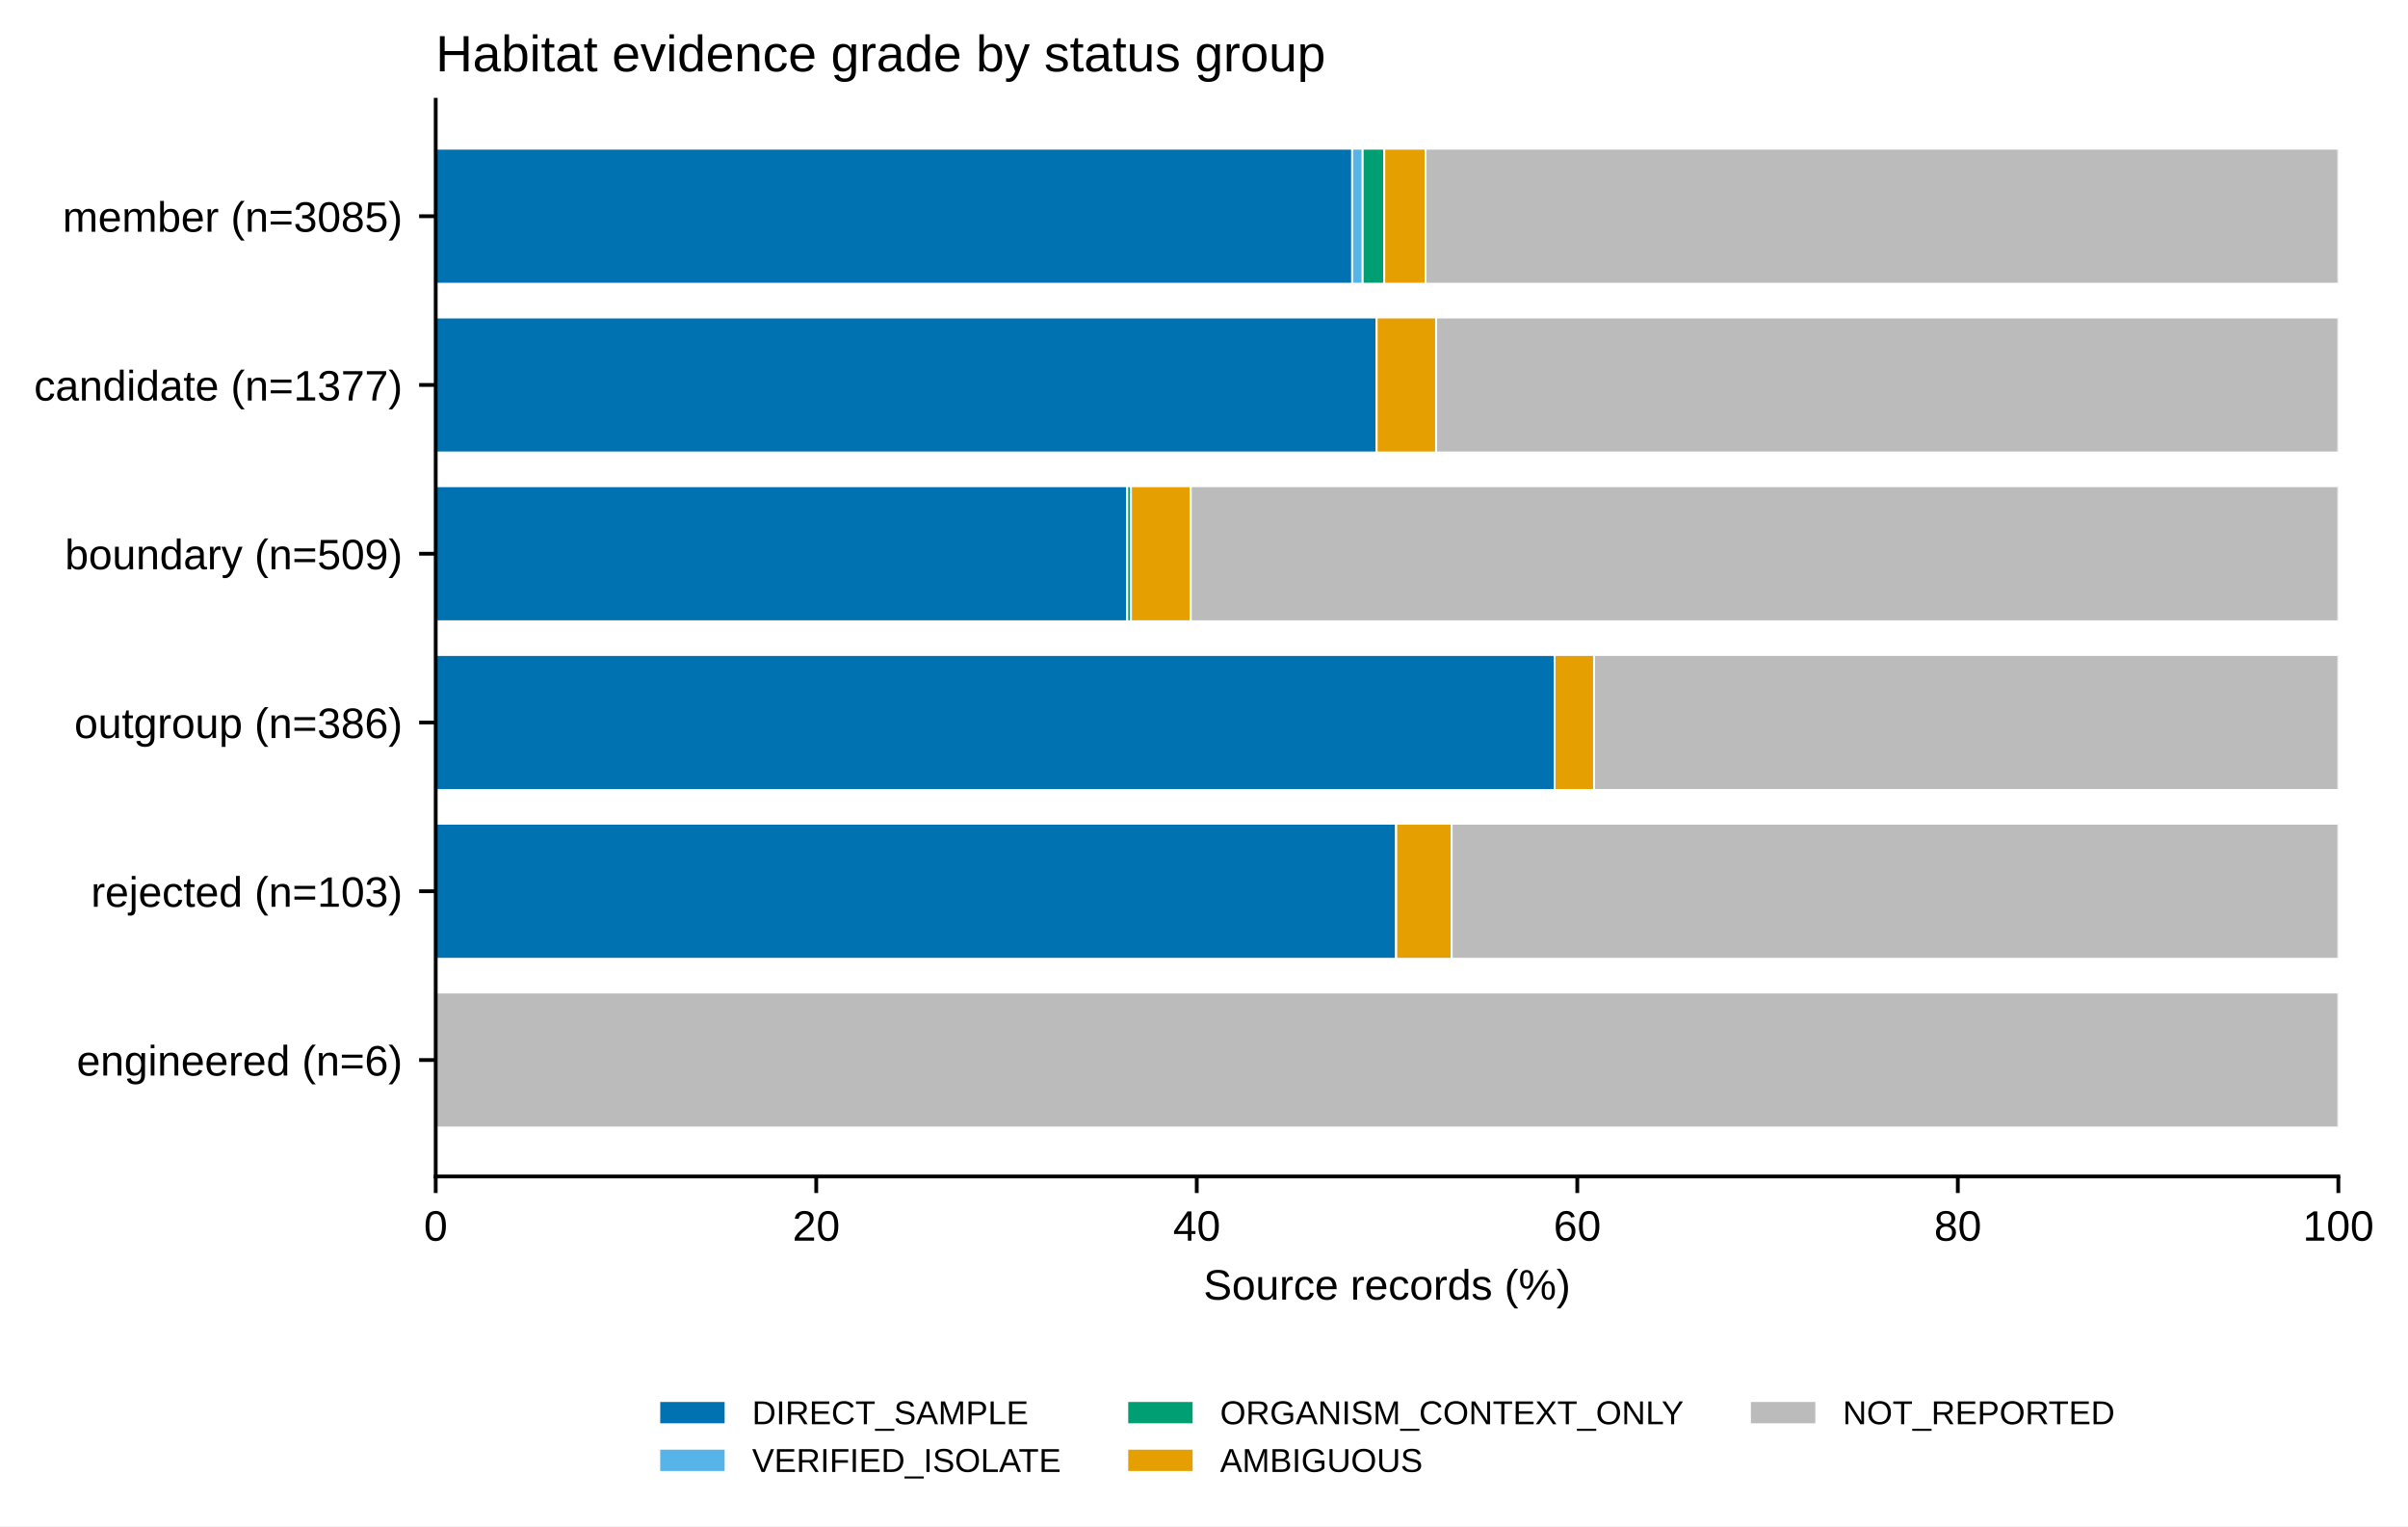
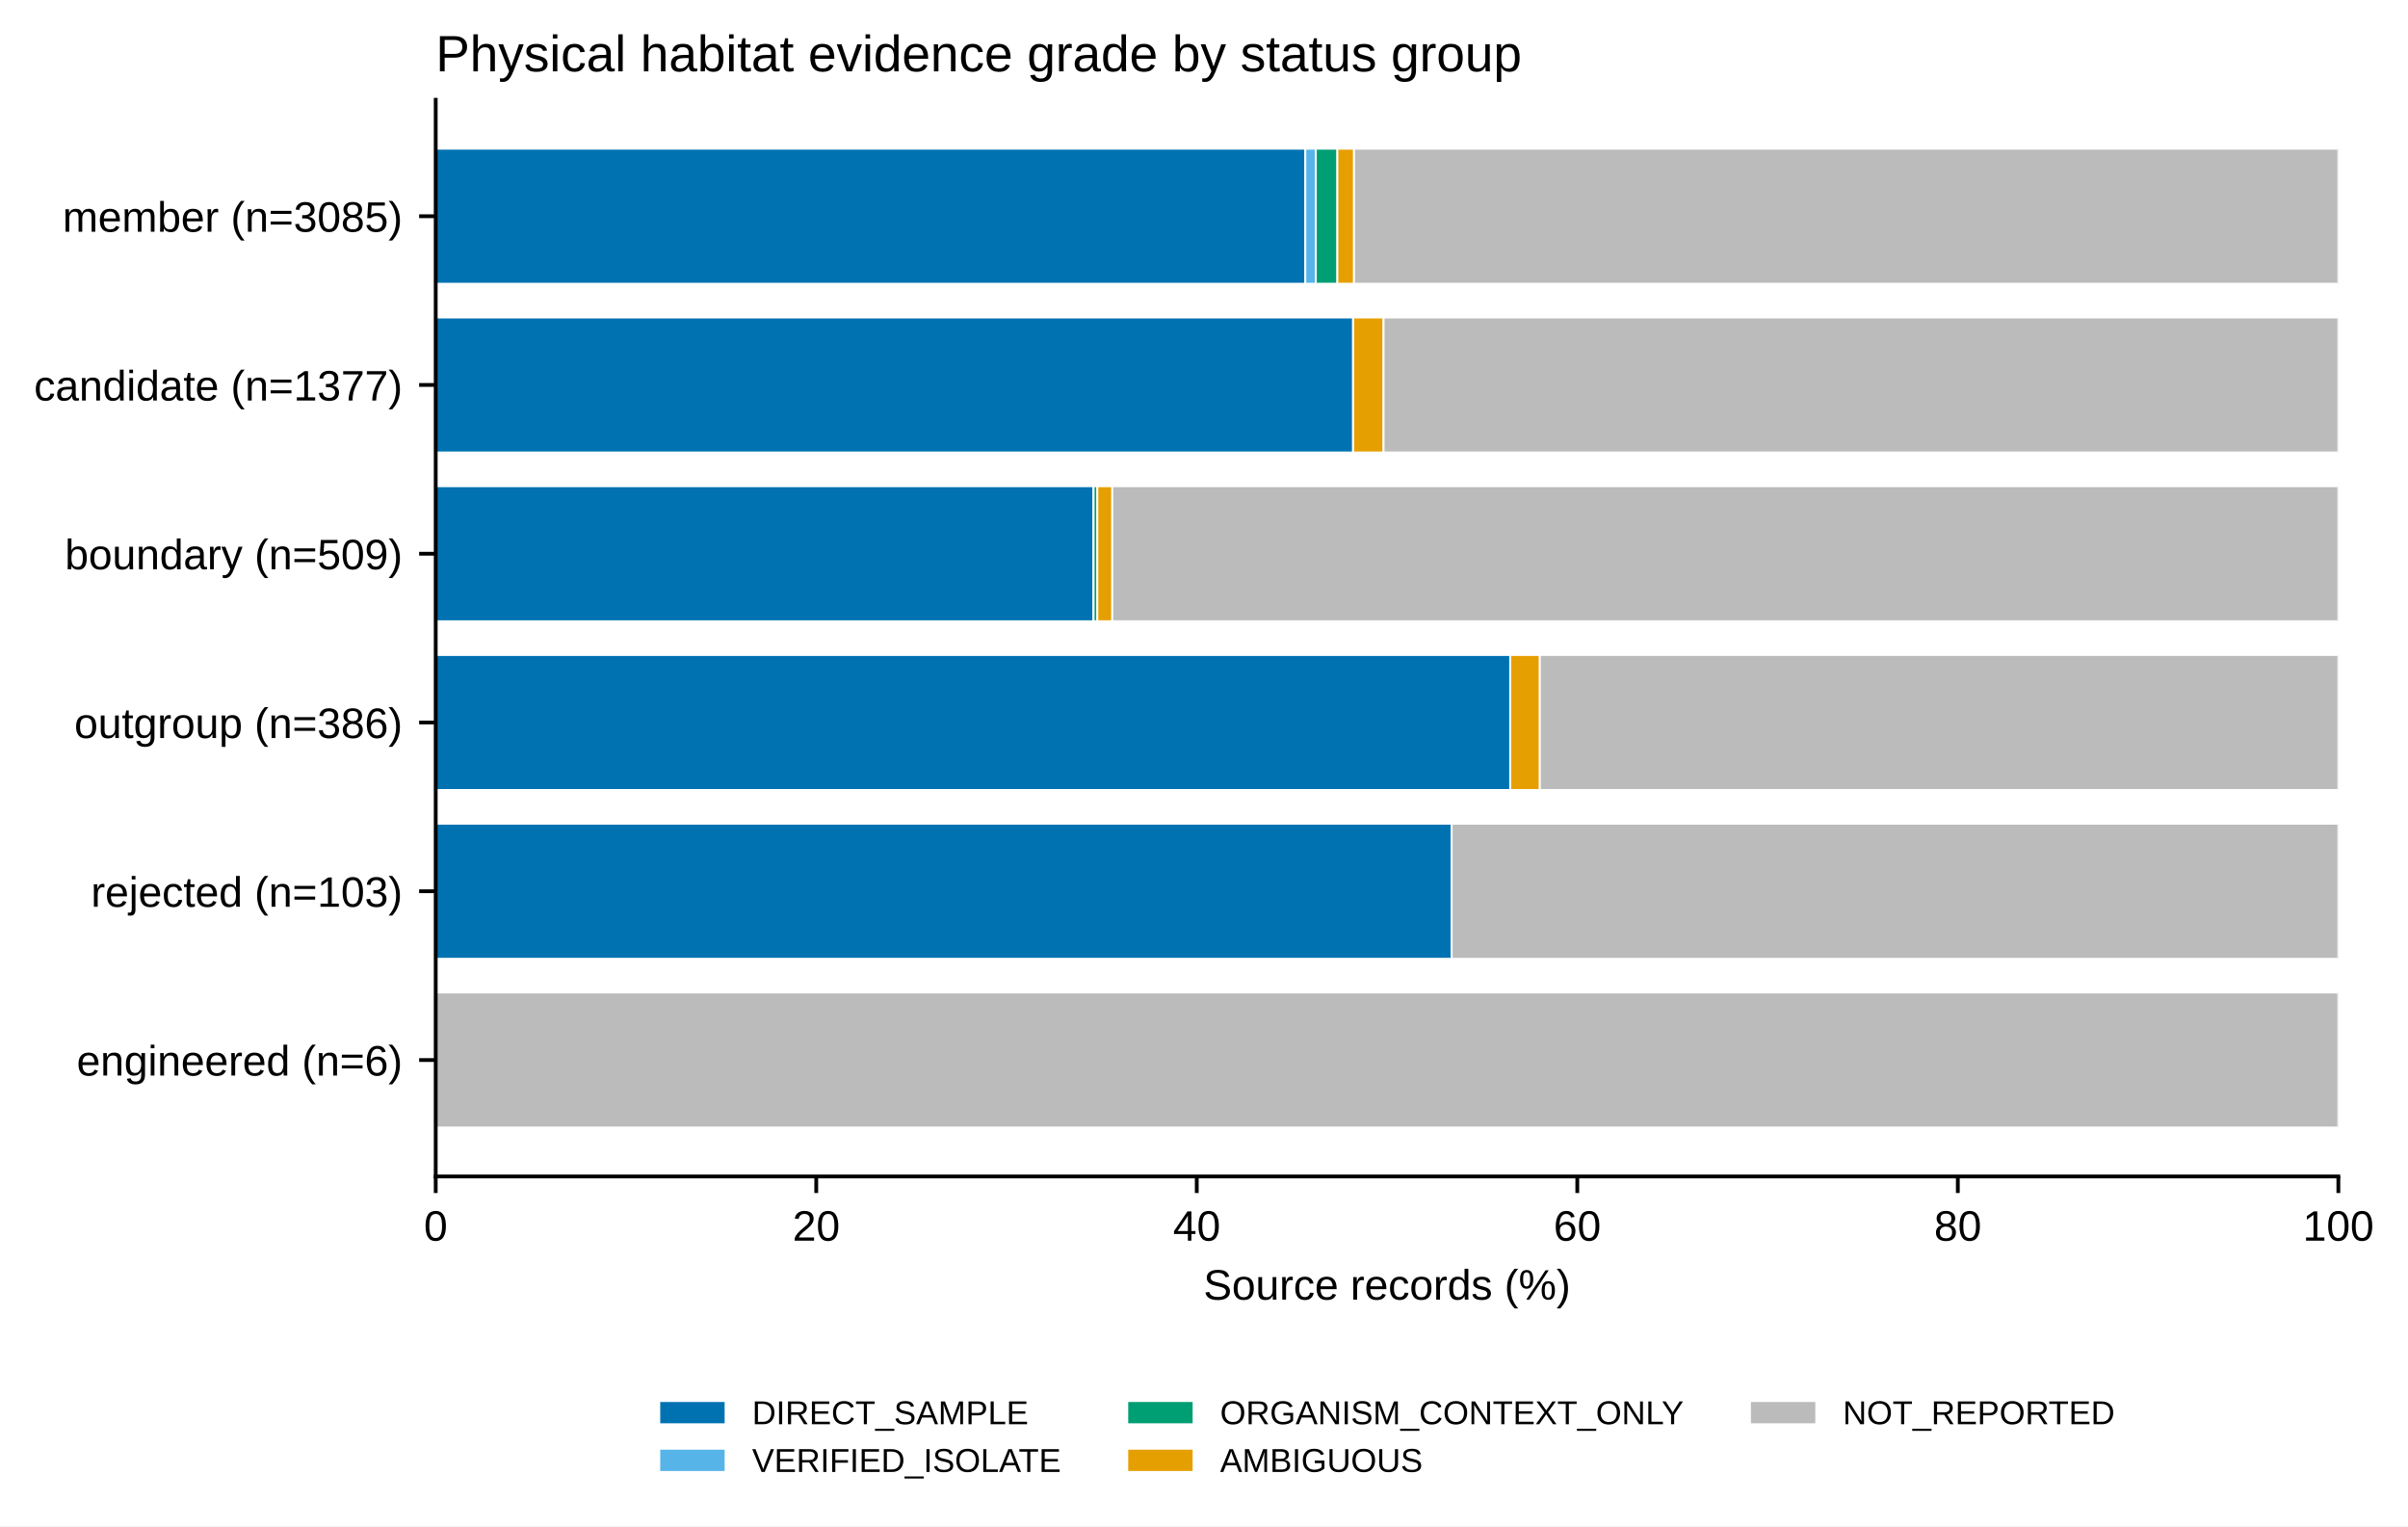
<svg xmlns="http://www.w3.org/2000/svg" xmlns:xlink="http://www.w3.org/1999/xlink" width="508.471pt" height="322.22pt" viewBox="0 0 508.471 322.22" version="1.1">
  <defs>
    <style type="text/css">*{stroke-linejoin: round; stroke-linecap: butt}</style>
  </defs>
  <g id="figure_1">
    <g id="patch_1">
-       <path d="M 0 322.22  L 508.471 322.22  L 508.471 0  L 0 0  z " style="fill: #ffffff" />
+       <path d="M 0 322.22 L 508.471 322.22 L 508.471 0 L 0 0 z " style="fill: #ffffff" />
    </g>
    <g id="axes_1">
      <g id="patch_2">
-         <path d="M 92.004 248.367  L 493.764 248.367  L 493.764 21.063  L 92.004 21.063  z " style="fill: #ffffff" />
+         <path d="M 92.004 248.367 L 493.764 248.367 L 493.764 21.063 L 92.004 21.063 z " style="fill: #ffffff" />
      </g>
      <g id="patch_3">
-         <path d="M 92.004 31.395  L 285.526 31.395  L 285.526 59.897  L 92.004 59.897  z " clip-path="url(#p384290fbc7)" style="fill: #0072b2; stroke: #ffffff; stroke-width: 0.4; stroke-linejoin: miter" />
+         <path d="M 92.004 31.395 L 275.628 31.395 L 275.628 59.897 L 92.004 59.897 z " clip-path="url(#p384290fbc7)" style="fill: #0072b2; stroke: #ffffff; stroke-width: 0.4; stroke-linejoin: miter" />
      </g>
      <g id="patch_4">
-         <path d="M 92.004 67.022  L 290.695 67.022  L 290.695 95.524  L 92.004 95.524  z " clip-path="url(#p384290fbc7)" style="fill: #0072b2; stroke: #ffffff; stroke-width: 0.4; stroke-linejoin: miter" />
+         <path d="M 92.004 67.022 L 285.735 67.022 L 285.735 95.524 L 92.004 95.524 z " clip-path="url(#p384290fbc7)" style="fill: #0072b2; stroke: #ffffff; stroke-width: 0.4; stroke-linejoin: miter" />
      </g>
      <g id="patch_5">
-         <path d="M 92.004 102.65  L 238.026 102.65  L 238.026 131.152  L 92.004 131.152  z " clip-path="url(#p384290fbc7)" style="fill: #0072b2; stroke: #ffffff; stroke-width: 0.4; stroke-linejoin: miter" />
+         <path d="M 92.004 102.65 L 230.923 102.65 L 230.923 131.152 L 92.004 131.152 z " clip-path="url(#p384290fbc7)" style="fill: #0072b2; stroke: #ffffff; stroke-width: 0.4; stroke-linejoin: miter" />
      </g>
      <g id="patch_6">
-         <path d="M 92.004 138.277  L 328.272 138.277  L 328.272 166.78  L 92.004 166.78  z " clip-path="url(#p384290fbc7)" style="fill: #0072b2; stroke: #ffffff; stroke-width: 0.4; stroke-linejoin: miter" />
+         <path d="M 92.004 138.277 L 318.904 138.277 L 318.904 166.78 L 92.004 166.78 z " clip-path="url(#p384290fbc7)" style="fill: #0072b2; stroke: #ffffff; stroke-width: 0.4; stroke-linejoin: miter" />
      </g>
      <g id="patch_7">
-         <path d="M 92.004 173.905  L 294.834 173.905  L 294.834 202.407  L 92.004 202.407  z " clip-path="url(#p384290fbc7)" style="fill: #0072b2; stroke: #ffffff; stroke-width: 0.4; stroke-linejoin: miter" />
+         <path d="M 92.004 173.905 L 306.536 173.905 L 306.536 202.407 L 92.004 202.407 z " clip-path="url(#p384290fbc7)" style="fill: #0072b2; stroke: #ffffff; stroke-width: 0.4; stroke-linejoin: miter" />
      </g>
      <g id="patch_8">
-         <path d="M 92.004 209.533  L 92.004 209.533  L 92.004 238.035  L 92.004 238.035  z " clip-path="url(#p384290fbc7)" style="fill: #0072b2; stroke: #ffffff; stroke-width: 0.4; stroke-linejoin: miter" />
+         <path d="M 92.004 209.533 L 92.004 209.533 L 92.004 238.035 L 92.004 238.035 z " clip-path="url(#p384290fbc7)" style="fill: #0072b2; stroke: #ffffff; stroke-width: 0.4; stroke-linejoin: miter" />
      </g>
      <g id="patch_9">
-         <path d="M 285.526 31.395  L 287.74 31.395  L 287.74 59.897  L 285.526 59.897  z " clip-path="url(#p384290fbc7)" style="fill: #56b4e9; stroke: #ffffff; stroke-width: 0.4; stroke-linejoin: miter" />
+         <path d="M 275.628 31.395 L 277.842 31.395 L 277.842 59.897 L 275.628 59.897 z " clip-path="url(#p384290fbc7)" style="fill: #56b4e9; stroke: #ffffff; stroke-width: 0.4; stroke-linejoin: miter" />
      </g>
      <g id="patch_10">
-         <path d="M 290.695 67.022  L 290.695 67.022  L 290.695 95.524  L 290.695 95.524  z " clip-path="url(#p384290fbc7)" style="fill: #56b4e9; stroke: #ffffff; stroke-width: 0.4; stroke-linejoin: miter" />
+         <path d="M 285.735 67.022 L 285.735 67.022 L 285.735 95.524 L 285.735 95.524 z " clip-path="url(#p384290fbc7)" style="fill: #56b4e9; stroke: #ffffff; stroke-width: 0.4; stroke-linejoin: miter" />
      </g>
      <g id="patch_11">
-         <path d="M 238.026 102.65  L 238.026 102.65  L 238.026 131.152  L 238.026 131.152  z " clip-path="url(#p384290fbc7)" style="fill: #56b4e9; stroke: #ffffff; stroke-width: 0.4; stroke-linejoin: miter" />
+         <path d="M 230.923 102.65 L 230.923 102.65 L 230.923 131.152 L 230.923 131.152 z " clip-path="url(#p384290fbc7)" style="fill: #56b4e9; stroke: #ffffff; stroke-width: 0.4; stroke-linejoin: miter" />
      </g>
      <g id="patch_12">
-         <path d="M 328.272 138.277  L 328.272 138.277  L 328.272 166.78  L 328.272 166.78  z " clip-path="url(#p384290fbc7)" style="fill: #56b4e9; stroke: #ffffff; stroke-width: 0.4; stroke-linejoin: miter" />
+         <path d="M 318.904 138.277 L 318.904 138.277 L 318.904 166.78 L 318.904 166.78 z " clip-path="url(#p384290fbc7)" style="fill: #56b4e9; stroke: #ffffff; stroke-width: 0.4; stroke-linejoin: miter" />
      </g>
      <g id="patch_13">
-         <path d="M 294.834 173.905  L 294.834 173.905  L 294.834 202.407  L 294.834 202.407  z " clip-path="url(#p384290fbc7)" style="fill: #56b4e9; stroke: #ffffff; stroke-width: 0.4; stroke-linejoin: miter" />
+         <path d="M 306.536 173.905 L 306.536 173.905 L 306.536 202.407 L 306.536 202.407 z " clip-path="url(#p384290fbc7)" style="fill: #56b4e9; stroke: #ffffff; stroke-width: 0.4; stroke-linejoin: miter" />
      </g>
      <g id="patch_14">
-         <path d="M 92.004 209.533  L 92.004 209.533  L 92.004 238.035  L 92.004 238.035  z " clip-path="url(#p384290fbc7)" style="fill: #56b4e9; stroke: #ffffff; stroke-width: 0.4; stroke-linejoin: miter" />
+         <path d="M 92.004 209.533 L 92.004 209.533 L 92.004 238.035 L 92.004 238.035 z " clip-path="url(#p384290fbc7)" style="fill: #56b4e9; stroke: #ffffff; stroke-width: 0.4; stroke-linejoin: miter" />
      </g>
      <g id="patch_15">
-         <path d="M 287.74 31.395  L 292.298 31.395  L 292.298 59.897  L 287.74 59.897  z " clip-path="url(#p384290fbc7)" style="fill: #009e73; stroke: #ffffff; stroke-width: 0.4; stroke-linejoin: miter" />
+         <path d="M 277.842 31.395 L 282.4 31.395 L 282.4 59.897 L 277.842 59.897 z " clip-path="url(#p384290fbc7)" style="fill: #009e73; stroke: #ffffff; stroke-width: 0.4; stroke-linejoin: miter" />
      </g>
      <g id="patch_16">
-         <path d="M 290.695 67.022  L 290.695 67.022  L 290.695 95.524  L 290.695 95.524  z " clip-path="url(#p384290fbc7)" style="fill: #009e73; stroke: #ffffff; stroke-width: 0.4; stroke-linejoin: miter" />
+         <path d="M 285.735 67.022 L 285.735 67.022 L 285.735 95.524 L 285.735 95.524 z " clip-path="url(#p384290fbc7)" style="fill: #009e73; stroke: #ffffff; stroke-width: 0.4; stroke-linejoin: miter" />
      </g>
      <g id="patch_17">
-         <path d="M 238.026 102.65  L 238.816 102.65  L 238.816 131.152  L 238.026 131.152  z " clip-path="url(#p384290fbc7)" style="fill: #009e73; stroke: #ffffff; stroke-width: 0.4; stroke-linejoin: miter" />
+         <path d="M 230.923 102.65 L 231.712 102.65 L 231.712 131.152 L 230.923 131.152 z " clip-path="url(#p384290fbc7)" style="fill: #009e73; stroke: #ffffff; stroke-width: 0.4; stroke-linejoin: miter" />
      </g>
      <g id="patch_18">
-         <path d="M 328.272 138.277  L 328.272 138.277  L 328.272 166.78  L 328.272 166.78  z " clip-path="url(#p384290fbc7)" style="fill: #009e73; stroke: #ffffff; stroke-width: 0.4; stroke-linejoin: miter" />
+         <path d="M 318.904 138.277 L 318.904 138.277 L 318.904 166.78 L 318.904 166.78 z " clip-path="url(#p384290fbc7)" style="fill: #009e73; stroke: #ffffff; stroke-width: 0.4; stroke-linejoin: miter" />
      </g>
      <g id="patch_19">
-         <path d="M 294.834 173.905  L 294.834 173.905  L 294.834 202.407  L 294.834 202.407  z " clip-path="url(#p384290fbc7)" style="fill: #009e73; stroke: #ffffff; stroke-width: 0.4; stroke-linejoin: miter" />
+         <path d="M 306.536 173.905 L 306.536 173.905 L 306.536 202.407 L 306.536 202.407 z " clip-path="url(#p384290fbc7)" style="fill: #009e73; stroke: #ffffff; stroke-width: 0.4; stroke-linejoin: miter" />
      </g>
      <g id="patch_20">
-         <path d="M 92.004 209.533  L 92.004 209.533  L 92.004 238.035  L 92.004 238.035  z " clip-path="url(#p384290fbc7)" style="fill: #009e73; stroke: #ffffff; stroke-width: 0.4; stroke-linejoin: miter" />
+         <path d="M 92.004 209.533 L 92.004 209.533 L 92.004 238.035 L 92.004 238.035 z " clip-path="url(#p384290fbc7)" style="fill: #009e73; stroke: #ffffff; stroke-width: 0.4; stroke-linejoin: miter" />
      </g>
      <g id="patch_21">
-         <path d="M 292.298 31.395  L 301.023 31.395  L 301.023 59.897  L 292.298 59.897  z " clip-path="url(#p384290fbc7)" style="fill: #e69f00; stroke: #ffffff; stroke-width: 0.4; stroke-linejoin: miter" />
+         <path d="M 282.4 31.395 L 285.916 31.395 L 285.916 59.897 L 282.4 59.897 z " clip-path="url(#p384290fbc7)" style="fill: #e69f00; stroke: #ffffff; stroke-width: 0.4; stroke-linejoin: miter" />
      </g>
      <g id="patch_22">
-         <path d="M 290.695 67.022  L 303.241 67.022  L 303.241 95.524  L 290.695 95.524  z " clip-path="url(#p384290fbc7)" style="fill: #e69f00; stroke: #ffffff; stroke-width: 0.4; stroke-linejoin: miter" />
+         <path d="M 285.735 67.022 L 292.154 67.022 L 292.154 95.524 L 285.735 95.524 z " clip-path="url(#p384290fbc7)" style="fill: #e69f00; stroke: #ffffff; stroke-width: 0.4; stroke-linejoin: miter" />
      </g>
      <g id="patch_23">
-         <path d="M 238.816 102.65  L 251.445 102.65  L 251.445 131.152  L 238.816 131.152  z " clip-path="url(#p384290fbc7)" style="fill: #e69f00; stroke: #ffffff; stroke-width: 0.4; stroke-linejoin: miter" />
+         <path d="M 231.712 102.65 L 234.869 102.65 L 234.869 131.152 L 231.712 131.152 z " clip-path="url(#p384290fbc7)" style="fill: #e69f00; stroke: #ffffff; stroke-width: 0.4; stroke-linejoin: miter" />
      </g>
      <g id="patch_24">
-         <path d="M 328.272 138.277  L 336.598 138.277  L 336.598 166.78  L 328.272 166.78  z " clip-path="url(#p384290fbc7)" style="fill: #e69f00; stroke: #ffffff; stroke-width: 0.4; stroke-linejoin: miter" />
+         <path d="M 318.904 138.277 L 325.149 138.277 L 325.149 166.78 L 318.904 166.78 z " clip-path="url(#p384290fbc7)" style="fill: #e69f00; stroke: #ffffff; stroke-width: 0.4; stroke-linejoin: miter" />
      </g>
      <g id="patch_25">
-         <path d="M 294.834 173.905  L 306.536 173.905  L 306.536 202.407  L 294.834 202.407  z " clip-path="url(#p384290fbc7)" style="fill: #e69f00; stroke: #ffffff; stroke-width: 0.4; stroke-linejoin: miter" />
+         <path d="M 306.536 173.905 L 306.536 173.905 L 306.536 202.407 L 306.536 202.407 z " clip-path="url(#p384290fbc7)" style="fill: #e69f00; stroke: #ffffff; stroke-width: 0.4; stroke-linejoin: miter" />
      </g>
      <g id="patch_26">
-         <path d="M 92.004 209.533  L 92.004 209.533  L 92.004 238.035  L 92.004 238.035  z " clip-path="url(#p384290fbc7)" style="fill: #e69f00; stroke: #ffffff; stroke-width: 0.4; stroke-linejoin: miter" />
+         <path d="M 92.004 209.533 L 92.004 209.533 L 92.004 238.035 L 92.004 238.035 z " clip-path="url(#p384290fbc7)" style="fill: #e69f00; stroke: #ffffff; stroke-width: 0.4; stroke-linejoin: miter" />
      </g>
      <g id="patch_27">
-         <path d="M 301.023 31.395  L 493.764 31.395  L 493.764 59.897  L 301.023 59.897  z " clip-path="url(#p384290fbc7)" style="fill: #bbbbbb; stroke: #ffffff; stroke-width: 0.4; stroke-linejoin: miter" />
+         <path d="M 285.916 31.395 L 493.764 31.395 L 493.764 59.897 L 285.916 59.897 z " clip-path="url(#p384290fbc7)" style="fill: #bbbbbb; stroke: #ffffff; stroke-width: 0.4; stroke-linejoin: miter" />
      </g>
      <g id="patch_28">
-         <path d="M 303.241 67.022  L 493.764 67.022  L 493.764 95.524  L 303.241 95.524  z " clip-path="url(#p384290fbc7)" style="fill: #bbbbbb; stroke: #ffffff; stroke-width: 0.4; stroke-linejoin: miter" />
+         <path d="M 292.154 67.022 L 493.764 67.022 L 493.764 95.524 L 292.154 95.524 z " clip-path="url(#p384290fbc7)" style="fill: #bbbbbb; stroke: #ffffff; stroke-width: 0.4; stroke-linejoin: miter" />
      </g>
      <g id="patch_29">
-         <path d="M 251.445 102.65  L 493.764 102.65  L 493.764 131.152  L 251.445 131.152  z " clip-path="url(#p384290fbc7)" style="fill: #bbbbbb; stroke: #ffffff; stroke-width: 0.4; stroke-linejoin: miter" />
+         <path d="M 234.869 102.65 L 493.764 102.65 L 493.764 131.152 L 234.869 131.152 z " clip-path="url(#p384290fbc7)" style="fill: #bbbbbb; stroke: #ffffff; stroke-width: 0.4; stroke-linejoin: miter" />
      </g>
      <g id="patch_30">
-         <path d="M 336.598 138.277  L 493.764 138.277  L 493.764 166.78  L 336.598 166.78  z " clip-path="url(#p384290fbc7)" style="fill: #bbbbbb; stroke: #ffffff; stroke-width: 0.4; stroke-linejoin: miter" />
+         <path d="M 325.149 138.277 L 493.764 138.277 L 493.764 166.78 L 325.149 166.78 z " clip-path="url(#p384290fbc7)" style="fill: #bbbbbb; stroke: #ffffff; stroke-width: 0.4; stroke-linejoin: miter" />
      </g>
      <g id="patch_31">
-         <path d="M 306.536 173.905  L 493.764 173.905  L 493.764 202.407  L 306.536 202.407  z " clip-path="url(#p384290fbc7)" style="fill: #bbbbbb; stroke: #ffffff; stroke-width: 0.4; stroke-linejoin: miter" />
+         <path d="M 306.536 173.905 L 493.764 173.905 L 493.764 202.407 L 306.536 202.407 z " clip-path="url(#p384290fbc7)" style="fill: #bbbbbb; stroke: #ffffff; stroke-width: 0.4; stroke-linejoin: miter" />
      </g>
      <g id="patch_32">
-         <path d="M 92.004 209.533  L 493.764 209.533  L 493.764 238.035  L 92.004 238.035  z " clip-path="url(#p384290fbc7)" style="fill: #bbbbbb; stroke: #ffffff; stroke-width: 0.4; stroke-linejoin: miter" />
+         <path d="M 92.004 209.533 L 493.764 209.533 L 493.764 238.035 L 92.004 238.035 z " clip-path="url(#p384290fbc7)" style="fill: #bbbbbb; stroke: #ffffff; stroke-width: 0.4; stroke-linejoin: miter" />
      </g>
      <g id="matplotlib.axis_1">
        <g id="xtick_1">
          <g id="line2d_1">
            <defs>
-               <path id="m8b64023cfb" d="M 0 0  L 0 3.5  " style="stroke: #000000; stroke-width: 0.8" />
+               <path id="m8b64023cfb" d="M 0 0 L 0 3.5 " style="stroke: #000000; stroke-width: 0.8" />
            </defs>
            <g>
              <use xlink:href="#m8b64023cfb" x="92.004" y="248.367" style="stroke: #000000; stroke-width: 0.8" />
            </g>
          </g>
          <g id="text_1">
            <text style="font-size: 9px; font-family: 'Liberation Sans', 'Arimo', 'DejaVu Sans'; text-anchor: middle" x="92.004" y="261.919" transform="rotate(-0 92.00359 261.9189)">0</text>
          </g>
        </g>
        <g id="xtick_2">
          <g id="line2d_2">
            <g>
              <use xlink:href="#m8b64023cfb" x="172.356" y="248.367" style="stroke: #000000; stroke-width: 0.8" />
            </g>
          </g>
          <g id="text_2">
            <text style="font-size: 9px; font-family: 'Liberation Sans', 'Arimo', 'DejaVu Sans'; text-anchor: middle" x="172.356" y="261.919" transform="rotate(-0 172.3556 261.9189)">20</text>
          </g>
        </g>
        <g id="xtick_3">
          <g id="line2d_3">
            <g>
              <use xlink:href="#m8b64023cfb" x="252.708" y="248.367" style="stroke: #000000; stroke-width: 0.8" />
            </g>
          </g>
          <g id="text_3">
            <text style="font-size: 9px; font-family: 'Liberation Sans', 'Arimo', 'DejaVu Sans'; text-anchor: middle" x="252.708" y="261.919" transform="rotate(-0 252.7076 261.9189)">40</text>
          </g>
        </g>
        <g id="xtick_4">
          <g id="line2d_4">
            <g>
              <use xlink:href="#m8b64023cfb" x="333.06" y="248.367" style="stroke: #000000; stroke-width: 0.8" />
            </g>
          </g>
          <g id="text_4">
            <text style="font-size: 9px; font-family: 'Liberation Sans', 'Arimo', 'DejaVu Sans'; text-anchor: middle" x="333.06" y="261.919" transform="rotate(-0 333.0596 261.9189)">60</text>
          </g>
        </g>
        <g id="xtick_5">
          <g id="line2d_5">
            <g>
              <use xlink:href="#m8b64023cfb" x="413.412" y="248.367" style="stroke: #000000; stroke-width: 0.8" />
            </g>
          </g>
          <g id="text_5">
            <text style="font-size: 9px; font-family: 'Liberation Sans', 'Arimo', 'DejaVu Sans'; text-anchor: middle" x="413.412" y="261.919" transform="rotate(-0 413.4116 261.9189)">80</text>
          </g>
        </g>
        <g id="xtick_6">
          <g id="line2d_6">
            <g>
              <use xlink:href="#m8b64023cfb" x="493.764" y="248.367" style="stroke: #000000; stroke-width: 0.8" />
            </g>
          </g>
          <g id="text_6">
            <text style="font-size: 9px; font-family: 'Liberation Sans', 'Arimo', 'DejaVu Sans'; text-anchor: middle" x="493.764" y="261.919" transform="rotate(-0 493.7636 261.9189)">100</text>
          </g>
        </g>
        <g id="text_7">
          <text style="font-size: 9px; font-family: 'Liberation Sans', 'Arimo', 'DejaVu Sans'; text-anchor: middle" x="292.884" y="274.365" transform="rotate(-0 292.8836 274.3652)">Source records (%)</text>
        </g>
      </g>
      <g id="matplotlib.axis_2">
        <g id="ytick_1">
          <g id="line2d_7">
            <defs>
-               <path id="m98f19ae7a3" d="M 0 0  L -3.5 0  " style="stroke: #000000; stroke-width: 0.8" />
+               <path id="m98f19ae7a3" d="M 0 0 L -3.5 0 " style="stroke: #000000; stroke-width: 0.8" />
            </defs>
            <g>
              <use xlink:href="#m98f19ae7a3" x="92.004" y="45.646" style="stroke: #000000; stroke-width: 0.8" />
            </g>
          </g>
          <g id="text_8">
            <text style="font-size: 9px; font-family: 'Liberation Sans', 'Arimo', 'DejaVu Sans'; text-anchor: end" x="85.004" y="48.922" transform="rotate(-0 85.00359 48.92185)">member (n=3085)</text>
          </g>
        </g>
        <g id="ytick_2">
          <g id="line2d_8">
            <g>
              <use xlink:href="#m98f19ae7a3" x="92.004" y="81.273" style="stroke: #000000; stroke-width: 0.8" />
            </g>
          </g>
          <g id="text_9">
            <text style="font-size: 9px; font-family: 'Liberation Sans', 'Arimo', 'DejaVu Sans'; text-anchor: end" x="85.004" y="84.549" transform="rotate(-0 85.00359 84.54944)">candidate (n=1377)</text>
          </g>
        </g>
        <g id="ytick_3">
          <g id="line2d_9">
            <g>
              <use xlink:href="#m98f19ae7a3" x="92.004" y="116.901" style="stroke: #000000; stroke-width: 0.8" />
            </g>
          </g>
          <g id="text_10">
            <text style="font-size: 9px; font-family: 'Liberation Sans', 'Arimo', 'DejaVu Sans'; text-anchor: end" x="85.004" y="120.177" transform="rotate(-0 85.00359 120.177)">boundary (n=509)</text>
          </g>
        </g>
        <g id="ytick_4">
          <g id="line2d_10">
            <g>
              <use xlink:href="#m98f19ae7a3" x="92.004" y="152.528" style="stroke: #000000; stroke-width: 0.8" />
            </g>
          </g>
          <g id="text_11">
            <text style="font-size: 9px; font-family: 'Liberation Sans', 'Arimo', 'DejaVu Sans'; text-anchor: end" x="85.004" y="155.805" transform="rotate(-0 85.00359 155.8046)">outgroup (n=386)</text>
          </g>
        </g>
        <g id="ytick_5">
          <g id="line2d_11">
            <g>
              <use xlink:href="#m98f19ae7a3" x="92.004" y="188.156" style="stroke: #000000; stroke-width: 0.8" />
            </g>
          </g>
          <g id="text_12">
            <text style="font-size: 9px; font-family: 'Liberation Sans', 'Arimo', 'DejaVu Sans'; text-anchor: end" x="85.004" y="191.432" transform="rotate(-0 85.00359 191.4322)">rejected (n=103)</text>
          </g>
        </g>
        <g id="ytick_6">
          <g id="line2d_12">
            <g>
              <use xlink:href="#m98f19ae7a3" x="92.004" y="223.784" style="stroke: #000000; stroke-width: 0.8" />
            </g>
          </g>
          <g id="text_13">
            <text style="font-size: 9px; font-family: 'Liberation Sans', 'Arimo', 'DejaVu Sans'; text-anchor: end" x="85.004" y="227.06" transform="rotate(-0 85.00359 227.0598)">engineered (n=6)</text>
          </g>
        </g>
      </g>
      <g id="patch_33">
-         <path d="M 92.004 248.367  L 92.004 21.063  " style="fill: none; stroke: #000000; stroke-width: 0.8; stroke-linejoin: miter; stroke-linecap: square" />
+         <path d="M 92.004 248.367 L 92.004 21.063 " style="fill: none; stroke: #000000; stroke-width: 0.8; stroke-linejoin: miter; stroke-linecap: square" />
      </g>
      <g id="patch_34">
-         <path d="M 92.004 248.367  L 493.764 248.367  " style="fill: none; stroke: #000000; stroke-width: 0.8; stroke-linejoin: miter; stroke-linecap: square" />
+         <path d="M 92.004 248.367 L 493.764 248.367 " style="fill: none; stroke: #000000; stroke-width: 0.8; stroke-linejoin: miter; stroke-linecap: square" />
      </g>
      <g id="text_14">
-         <text style="font-size: 10.8px; font-family: 'Liberation Sans', 'Arimo', 'DejaVu Sans'; text-anchor: start" x="92.004" y="15.063" transform="rotate(-0 92.00359 15.06269)">Habitat evidence grade by status group</text>
+         <text style="font-size: 10.8px; font-family: 'Liberation Sans', 'Arimo', 'DejaVu Sans'; text-anchor: start" x="92.004" y="15.063" transform="rotate(-0 92.00359 15.06269)">Physical habitat evidence grade by status group</text>
      </g>
      <g id="legend_1">
        <g id="patch_35">
-           <path d="M 139.212 300.678  L 153.212 300.678  L 153.212 295.778  L 139.212 295.778  z " style="fill: #0072b2; stroke: #ffffff; stroke-width: 0.4; stroke-linejoin: miter" />
+           <path d="M 139.212 300.678 L 153.212 300.678 L 153.212 295.778 L 139.212 295.778 z " style="fill: #0072b2; stroke: #ffffff; stroke-width: 0.4; stroke-linejoin: miter" />
        </g>
        <g id="text_15">
          <text style="font-size: 7px; font-family: 'Liberation Sans', 'Arimo', 'DejaVu Sans'; text-anchor: start" x="158.812" y="300.678" transform="rotate(-0 158.8123 300.6776)">DIRECT_SAMPLE</text>
        </g>
        <g id="patch_36">
-           <path d="M 139.212 310.747  L 153.212 310.747  L 153.212 305.847  L 139.212 305.847  z " style="fill: #56b4e9; stroke: #ffffff; stroke-width: 0.4; stroke-linejoin: miter" />
+           <path d="M 139.212 310.747 L 153.212 310.747 L 153.212 305.847 L 139.212 305.847 z " style="fill: #56b4e9; stroke: #ffffff; stroke-width: 0.4; stroke-linejoin: miter" />
        </g>
        <g id="text_16">
          <text style="font-size: 7px; font-family: 'Liberation Sans', 'Arimo', 'DejaVu Sans'; text-anchor: start" x="158.812" y="310.747" transform="rotate(-0 158.8123 310.7469)">VERIFIED_ISOLATE</text>
        </g>
        <g id="patch_37">
-           <path d="M 238.034 300.678  L 252.034 300.678  L 252.034 295.778  L 238.034 295.778  z " style="fill: #009e73; stroke: #ffffff; stroke-width: 0.4; stroke-linejoin: miter" />
+           <path d="M 238.034 300.678 L 252.034 300.678 L 252.034 295.778 L 238.034 295.778 z " style="fill: #009e73; stroke: #ffffff; stroke-width: 0.4; stroke-linejoin: miter" />
        </g>
        <g id="text_17">
          <text style="font-size: 7px; font-family: 'Liberation Sans', 'Arimo', 'DejaVu Sans'; text-anchor: start" x="257.634" y="300.678" transform="rotate(-0 257.6337 300.6776)">ORGANISM_CONTEXT_ONLY</text>
        </g>
        <g id="patch_38">
-           <path d="M 238.034 310.747  L 252.034 310.747  L 252.034 305.847  L 238.034 305.847  z " style="fill: #e69f00; stroke: #ffffff; stroke-width: 0.4; stroke-linejoin: miter" />
+           <path d="M 238.034 310.747 L 252.034 310.747 L 252.034 305.847 L 238.034 305.847 z " style="fill: #e69f00; stroke: #ffffff; stroke-width: 0.4; stroke-linejoin: miter" />
        </g>
        <g id="text_18">
          <text style="font-size: 7px; font-family: 'Liberation Sans', 'Arimo', 'DejaVu Sans'; text-anchor: start" x="257.634" y="310.747" transform="rotate(-0 257.6337 310.7469)">AMBIGUOUS</text>
        </g>
        <g id="patch_39">
-           <path d="M 369.52 300.678  L 383.52 300.678  L 383.52 295.778  L 369.52 295.778  z " style="fill: #bbbbbb; stroke: #ffffff; stroke-width: 0.4; stroke-linejoin: miter" />
+           <path d="M 369.52 300.678 L 383.52 300.678 L 383.52 295.778 L 369.52 295.778 z " style="fill: #bbbbbb; stroke: #ffffff; stroke-width: 0.4; stroke-linejoin: miter" />
        </g>
        <g id="text_19">
          <text style="font-size: 7px; font-family: 'Liberation Sans', 'Arimo', 'DejaVu Sans'; text-anchor: start" x="389.12" y="300.678" transform="rotate(-0 389.1199 300.6776)">NOT_REPORTED</text>
        </g>
      </g>
    </g>
  </g>
  <defs>
    <clipPath id="p384290fbc7">
      <rect x="92.004" y="21.063" width="401.76" height="227.304" />
    </clipPath>
  </defs>
</svg>
